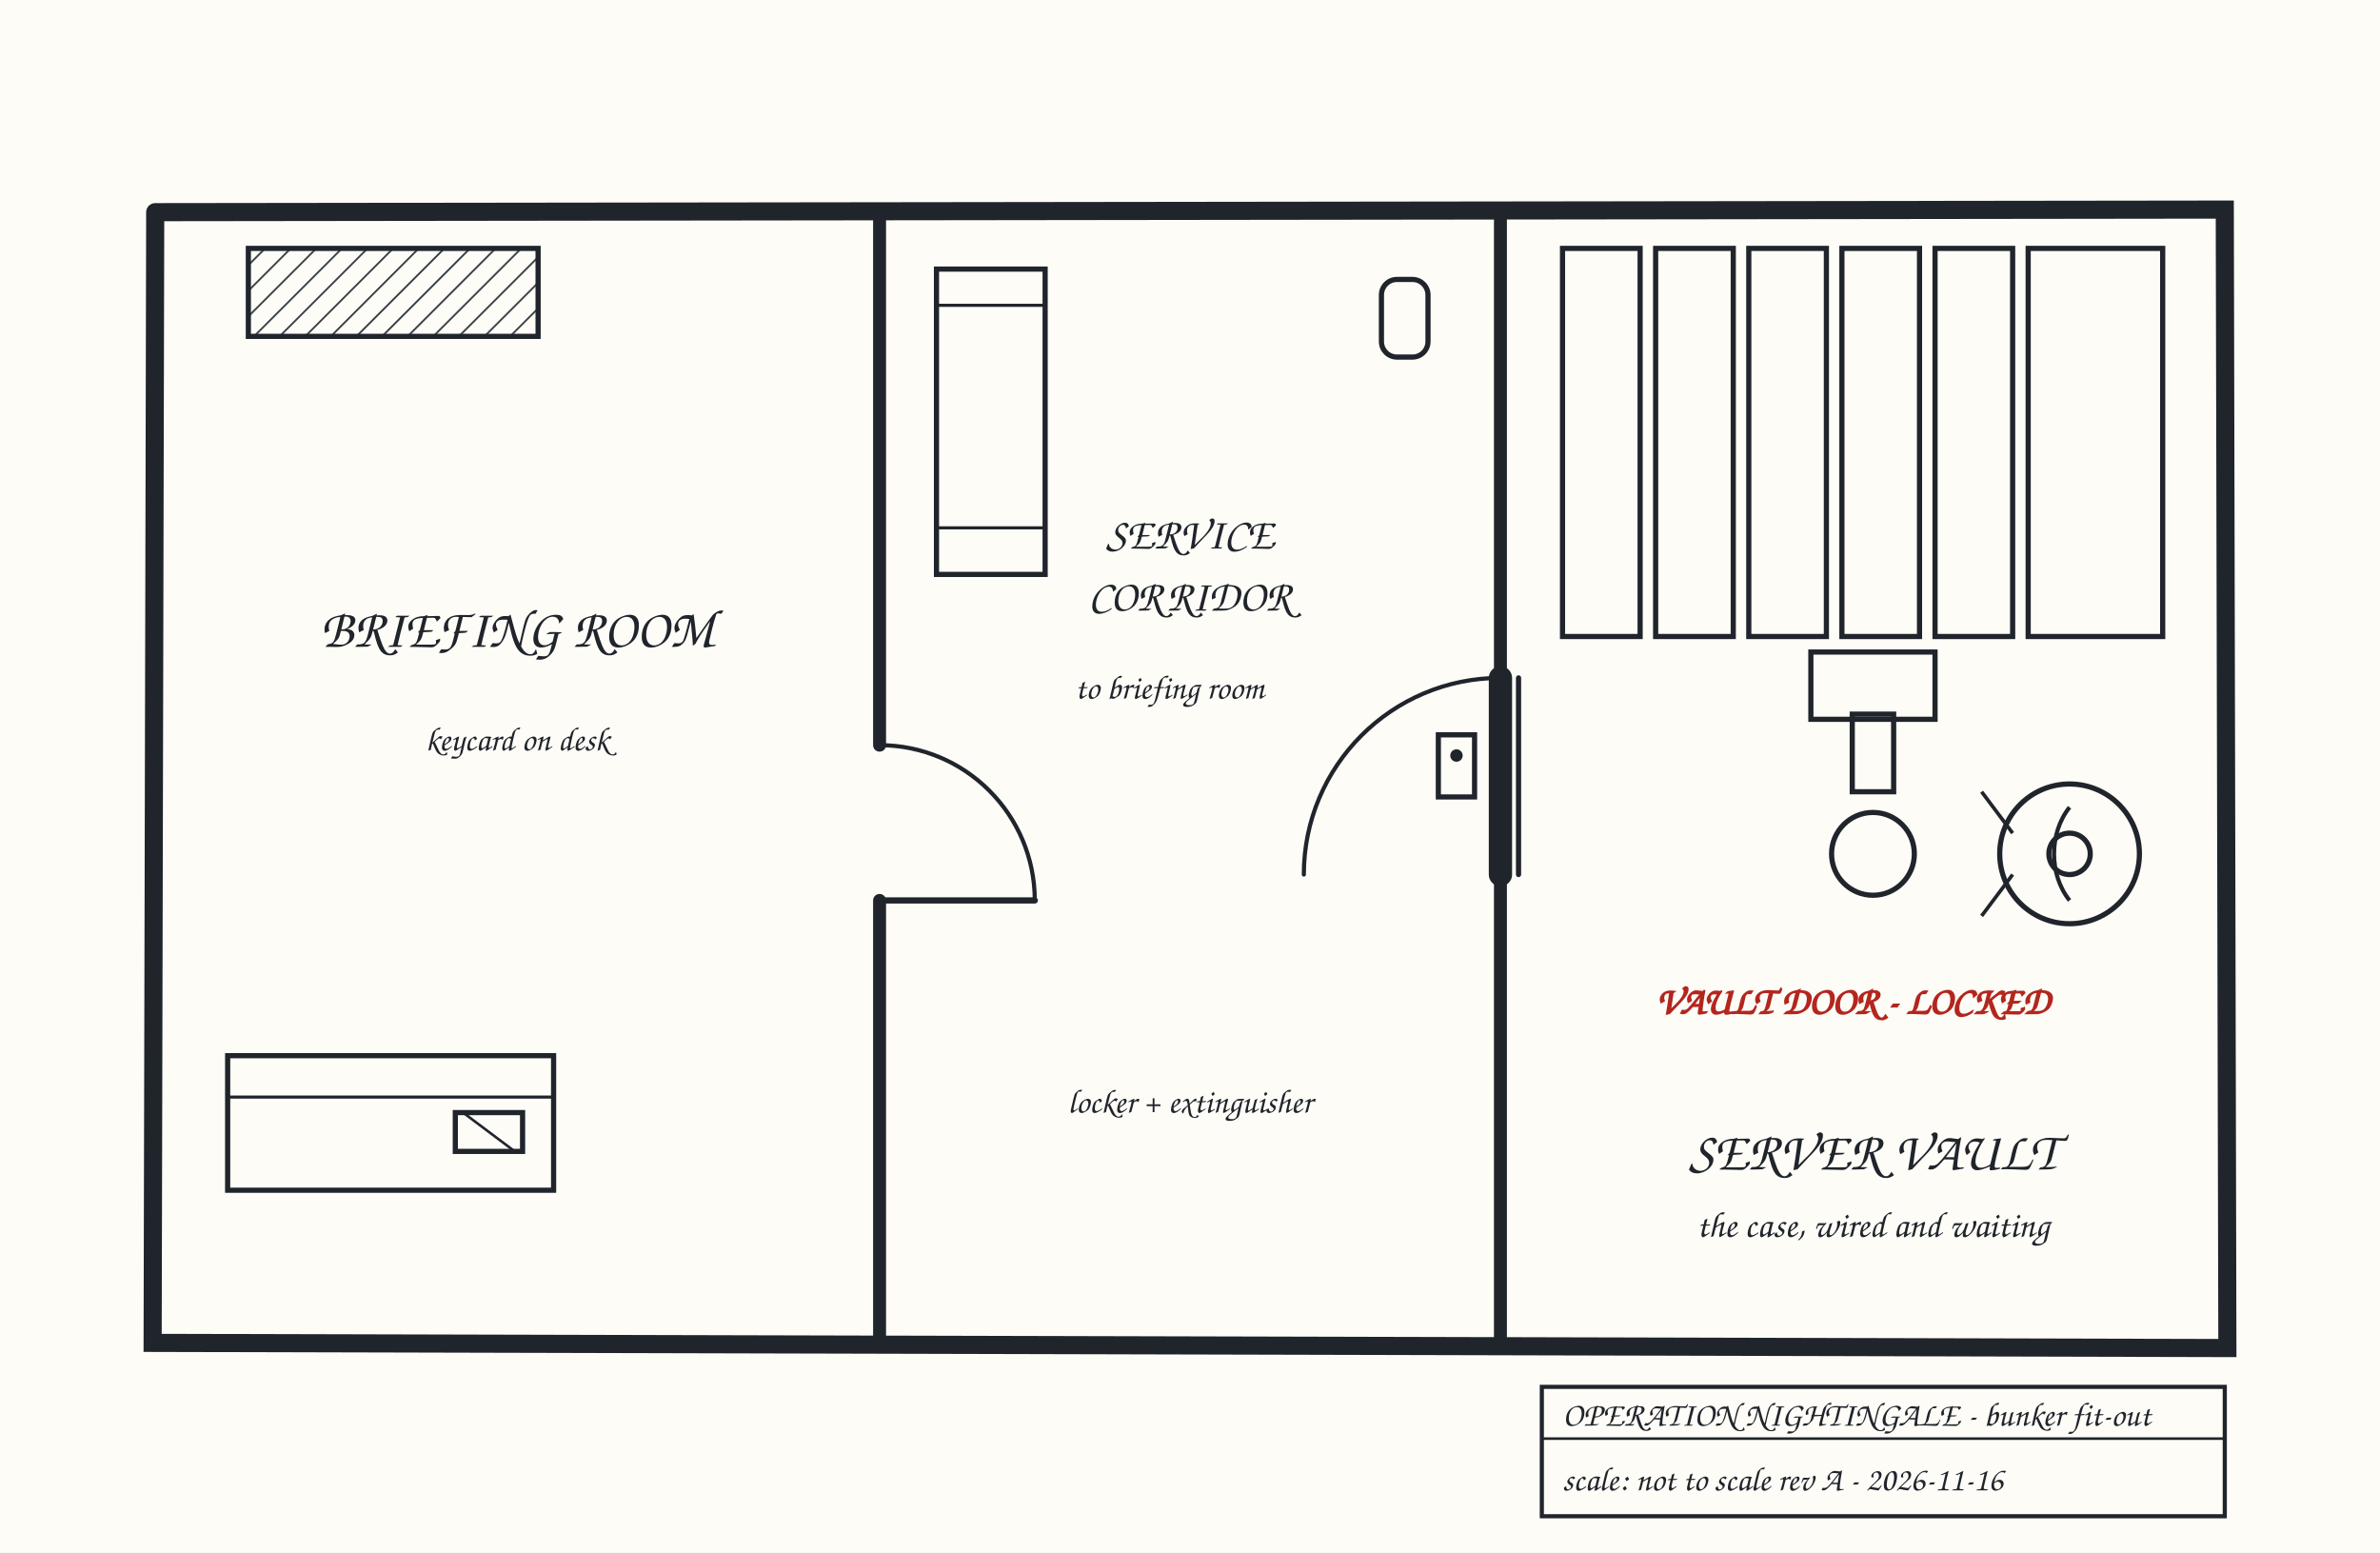
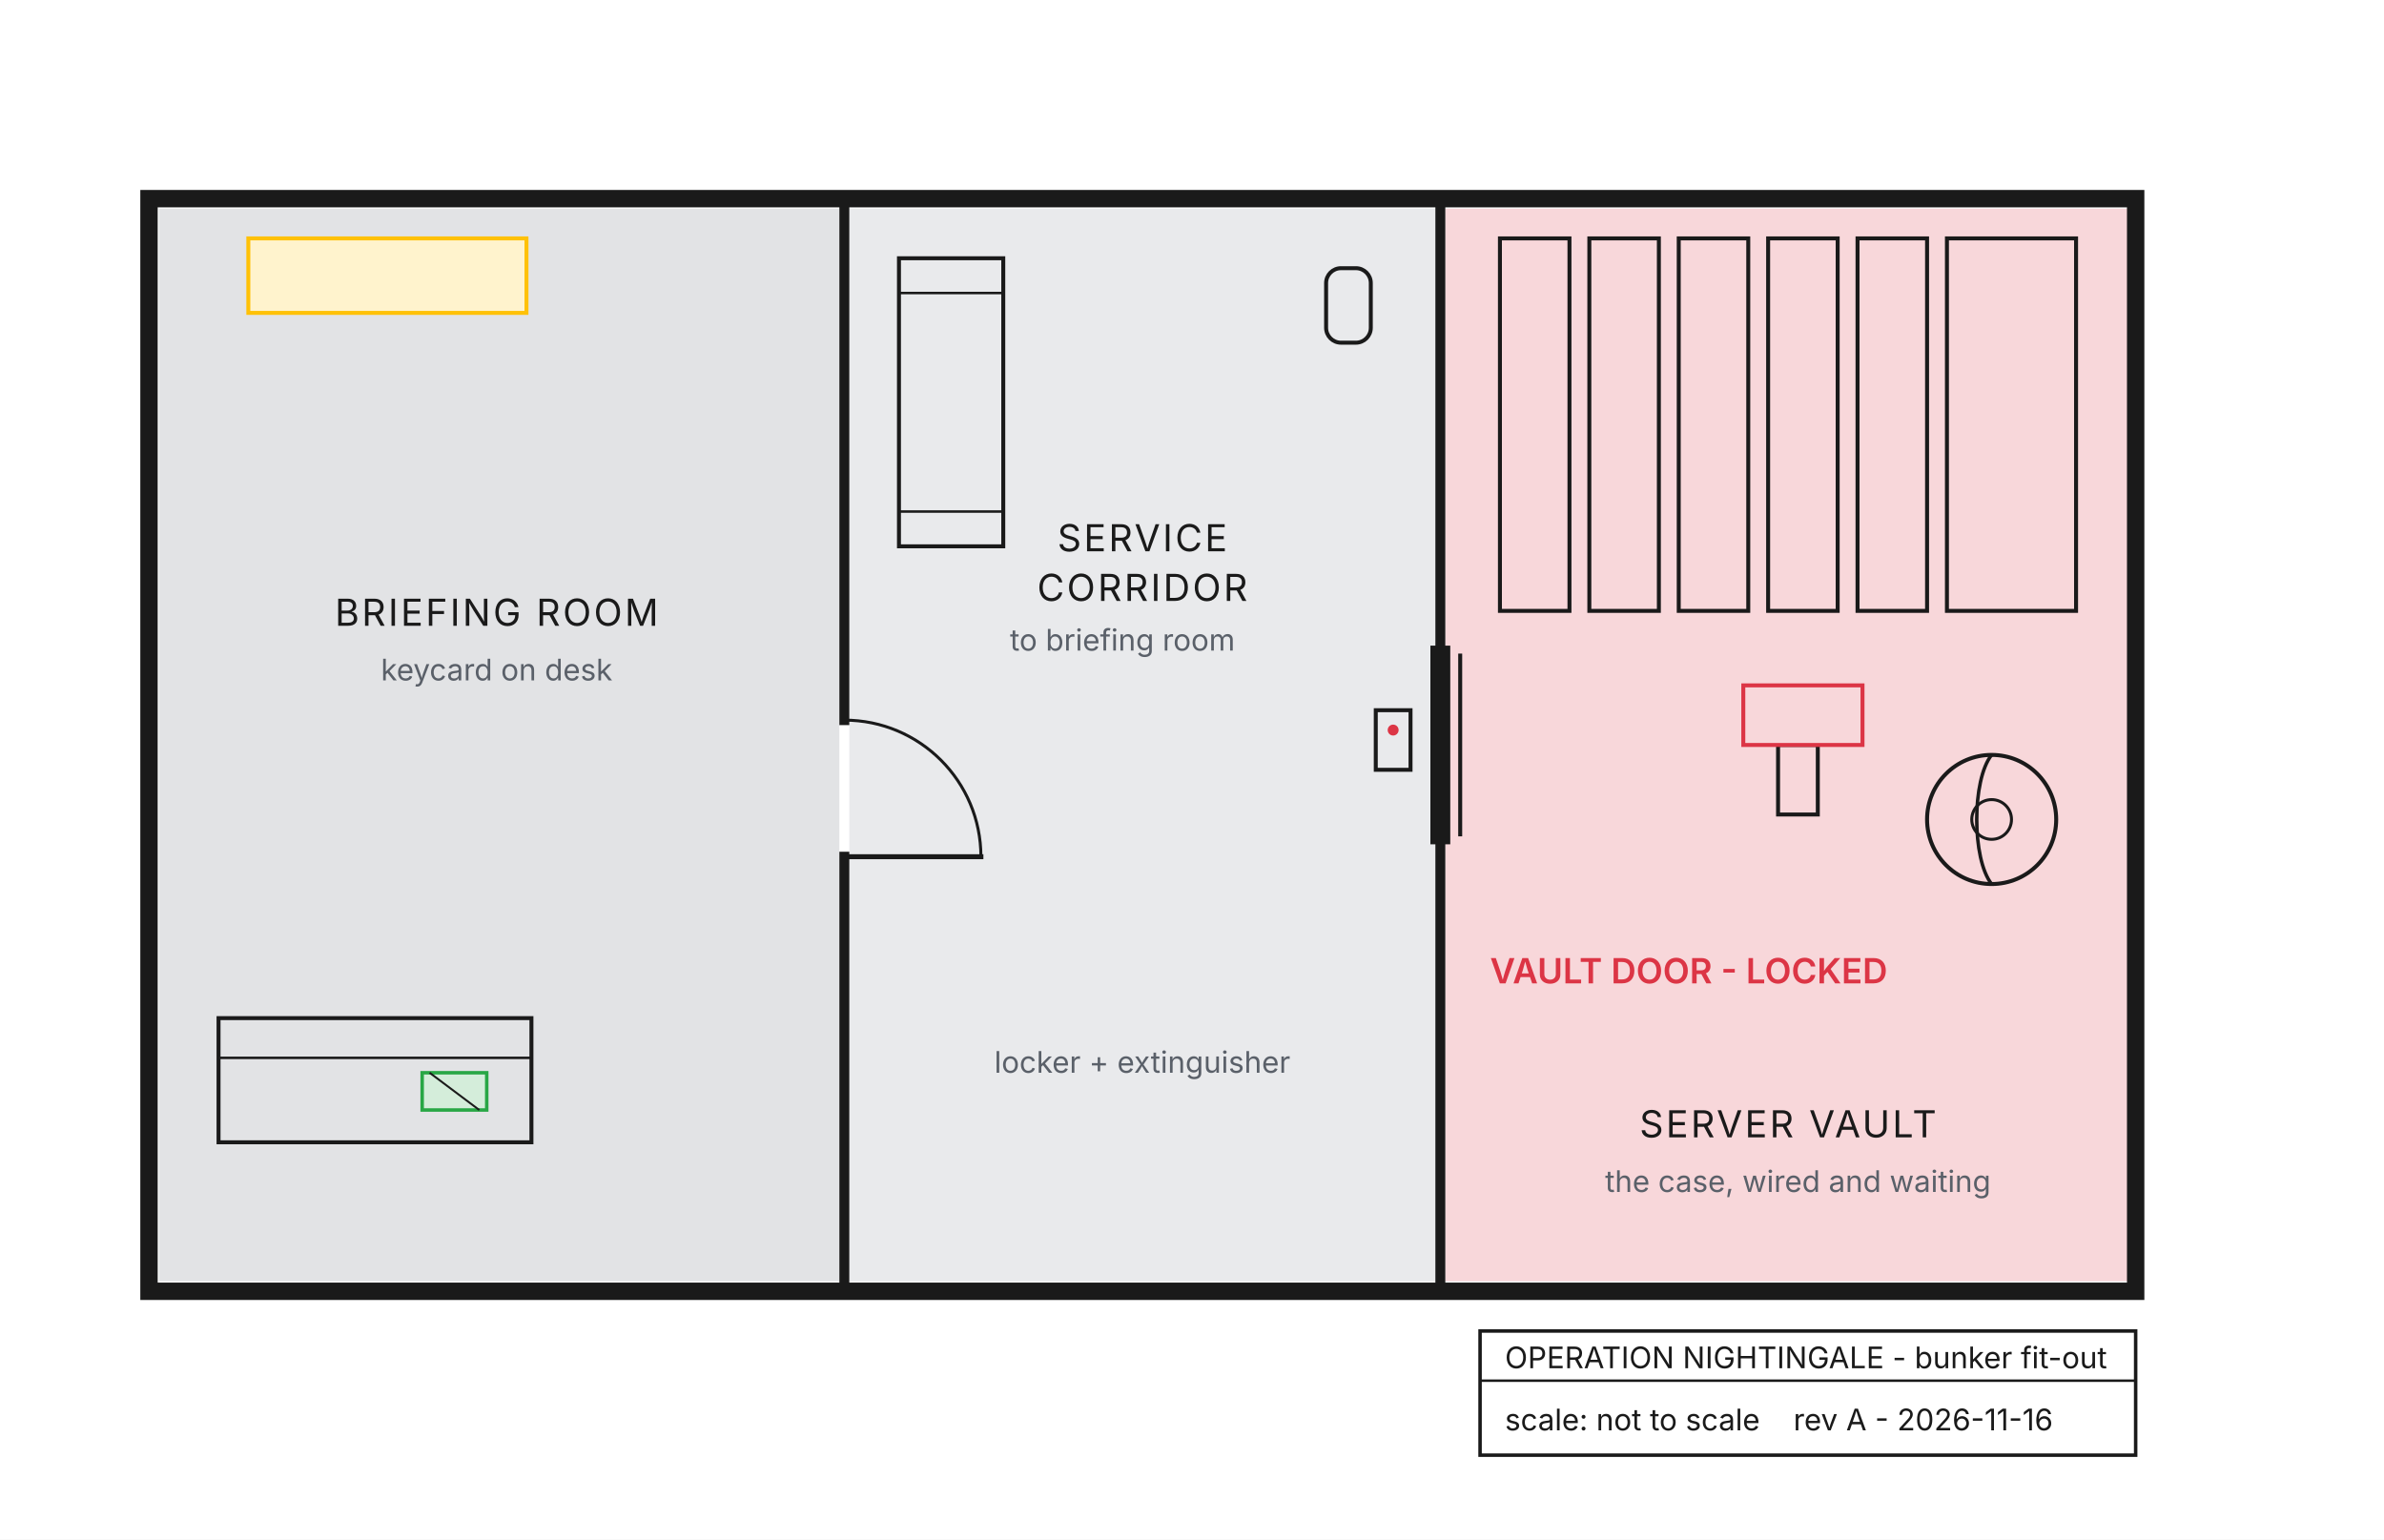
- <svg xmlns="http://www.w3.org/2000/svg" viewBox="0 0 920 600" font-family="'Comic Sans MS','Segoe Print','Bradley Hand',cursive">
+ <svg xmlns="http://www.w3.org/2000/svg" viewBox="0 0 960 620" font-family="Inter,'Helvetica Neue',Arial,sans-serif">
  <defs>
-     <pattern id="hatch" width="7" height="7" patternUnits="userSpaceOnUse" patternTransform="rotate(45)">
-       <line x1="0" y1="0" x2="0" y2="7" stroke="#3a3f47" stroke-width="1.4" />
+     <pattern id="hatch" width="6" height="6" patternUnits="userSpaceOnUse" patternTransform="rotate(45)">
+       <line x1="0" y1="0" x2="0" y2="6" stroke="#6c757d" stroke-width="1.2" />
    </pattern>
  </defs>
-   <rect width="920" height="600" fill="#fdfcf7" />
-   <g stroke="#20242b" fill="none" stroke-linecap="round">
-     <path d="M60 82 L59 519 L861 521 L860 81 L60 82" stroke-width="7" />
-     <path d="M340 82 L340 288" stroke-width="5" />
-     <path d="M340 348 L340 519" stroke-width="5" />
-     <path d="M340 288 A60 60 0 0 1 400 348" stroke-width="1.6" />
-     <line x1="340" y1="348" x2="400" y2="348" stroke-width="2.4" />
-     <path d="M580 82 L580 262" stroke-width="5" />
-     <path d="M580 338 L580 519" stroke-width="5" />
-     <path d="M580 262 L580 338" stroke-width="9" />
-     <path d="M587 262 L587 338" stroke-width="2" />
-     <path d="M580 262 A76 76 0 0 0 504 338" stroke-width="1.6" />
-     <rect x="556" y="284" width="14" height="24" stroke-width="2" />
-     <circle cx="563" cy="292" r="2.4" fill="#20242b" stroke="none" />
+   <rect width="960" height="620" fill="#ffffff" />
+   <rect x="64" y="84" width="274" height="432" fill="#e2e3e5" />
+   <rect x="342" y="84" width="236" height="432" fill="#e9eaec" />
+   <rect x="582" y="84" width="276" height="432" fill="#f8d7da" />
+   <g stroke="#1a1a1a" fill="none" stroke-linecap="square">
+     <rect x="60" y="80" width="800" height="440" stroke-width="7" />
+     <line x1="340" y1="80" x2="340" y2="290" stroke-width="4" />
+     <line x1="340" y1="345" x2="340" y2="520" stroke-width="4" />
+     <path d="M340 290 A55 55 0 0 1 395 345" stroke-width="1.2" />
+     <line x1="340" y1="345" x2="395" y2="345" stroke-width="2" />
+     <line x1="580" y1="80" x2="580" y2="264" stroke-width="4" />
+     <line x1="580" y1="336" x2="580" y2="520" stroke-width="4" />
+     <line x1="580" y1="264" x2="580" y2="336" stroke-width="8" />
+     <line x1="588" y1="264" x2="588" y2="336" stroke-width="1.6" />
+     <rect x="554" y="286" width="14" height="24" stroke-width="1.6" />
+     <circle cx="561" cy="294" r="2.2" fill="#dc3545" stroke="none" />
  </g>
-   <g stroke="#20242b" fill="none" stroke-width="2">
-     <rect x="96" y="96" width="112" height="34" fill="url(#hatch)" />
-     <rect x="88" y="408" width="126" height="52" />
-     <line x1="88" y1="424" x2="214" y2="424" stroke-width="1.2" />
-     <rect x="176" y="430" width="26" height="15" stroke-width="2" />
-     <line x1="179" y1="430" x2="199" y2="445" stroke-width="1" />
+   <g stroke="#1a1a1a" fill="none" stroke-width="1.6">
+     <rect x="100" y="96" width="112" height="30" fill="#fff3cd" stroke="#ffc107" />
+     <rect x="88" y="410" width="126" height="50" />
+     <line x1="88" y1="426" x2="214" y2="426" stroke-width="1" />
+     <rect x="170" y="432" width="26" height="15" fill="#d4edda" stroke="#28a745" stroke-width="1.4" />
+     <line x1="173" y1="432" x2="193" y2="447" stroke-width="0.8" />
  </g>
-   <g stroke="#20242b" fill="none" stroke-width="2">
-     <rect x="362" y="104" width="42" height="118" />
-     <line x1="362" y1="118" x2="404" y2="118" stroke-width="1.2" />
-     <line x1="362" y1="204" x2="404" y2="204" stroke-width="1.2" />
+   <g stroke="#1a1a1a" fill="none" stroke-width="1.6">
+     <rect x="362" y="104" width="42" height="116" />
+     <line x1="362" y1="118" x2="404" y2="118" stroke-width="1" />
+     <line x1="362" y1="206" x2="404" y2="206" stroke-width="1" />
    <rect x="534" y="108" width="18" height="30" rx="6" />
  </g>
-   <g stroke="#20242b" fill="none" stroke-width="2">
-     <rect x="604" y="96" width="30" height="150" />
-     <rect x="640" y="96" width="30" height="150" />
-     <rect x="676" y="96" width="30" height="150" />
-     <rect x="712" y="96" width="30" height="150" />
-     <rect x="748" y="96" width="30" height="150" />
+   <g stroke="#1a1a1a" fill="none" stroke-width="1.6">
+     <rect x="604" y="96" width="28" height="150" />
+     <rect x="640" y="96" width="28" height="150" />
+     <rect x="676" y="96" width="28" height="150" />
+     <rect x="712" y="96" width="28" height="150" />
+     <rect x="748" y="96" width="28" height="150" />
    <rect x="784" y="96" width="52" height="150" />
-     <circle cx="724" cy="330" r="16" />
-     <rect x="716" y="276" width="16" height="30" />
-     <rect x="700" y="252" width="48" height="26" />
-     <circle cx="800" cy="330" r="27" />
-     <path d="M800 312 C 792 322 792 338 800 348" stroke-width="1.6" />
-     <circle cx="800" cy="330" r="8" />
-     <path d="M778 322 L766 306 M778 338 L766 354" stroke-width="1.4" />
+     <rect x="716" y="300" width="16" height="28" />
+     <rect x="702" y="276" width="48" height="24" fill="#f8d7da" stroke="#dc3545" />
+     <circle cx="802" cy="330" r="26" />
+     <circle cx="802" cy="330" r="8" stroke-width="1.2" />
+     <path d="M802 304 C 794 314 794 346 802 356" stroke-width="1.4" />
  </g>
-   <g fill="#20242b" font-size="21" text-anchor="middle">
-     <text x="200" y="250">BRIEFING ROOM</text>
-     <text x="460" y="212" font-size="17">SERVICE</text>
-     <text x="460" y="236" font-size="17">CORRIDOR</text>
-     <text x="724" y="452">SERVER VAULT</text>
-     <text x="200" y="290" font-size="13">keycard on desk</text>
-     <text x="460" y="430" font-size="13">locker + extinguisher</text>
+   <g fill="#1a1a1a" text-anchor="middle" font-size="15" letter-spacing="1">
+     <text x="200" y="252">BRIEFING ROOM</text>
+     <text x="460" y="222">SERVICE</text>
+     <text x="460" y="242">CORRIDOR</text>
+     <text x="720" y="458">SERVER VAULT</text>
  </g>
-   <text x="452" y="270" font-size="13" fill="#20242b" text-anchor="middle">to briefing room</text>
-   <text x="640" y="392" font-size="15" fill="#b3261e" font-weight="bold">VAULT DOOR - LOCKED</text>
-   <text x="724" y="478" font-size="14" fill="#20242b" text-anchor="middle">the case, wired and waiting</text>
-   <g stroke="#20242b" fill="none" stroke-width="1.6">
+   <g fill="#5a6069" font-size="12" text-anchor="middle">
+     <text x="200" y="274">keycard on desk</text>
+     <text x="460" y="432">locker + extinguisher</text>
+     <text x="724" y="480">the case, wired and waiting</text>
+     <text x="452" y="262">to briefing room</text>
+   </g>
+   <text x="600" y="396" font-size="14" fill="#dc3545" font-weight="600">VAULT DOOR - LOCKED</text>
+   <g stroke="#1a1a1a" fill="none" stroke-width="1.4">
    <rect x="596" y="536" width="264" height="50" />
    <line x1="596" y1="556" x2="860" y2="556" stroke-width="1" />
  </g>
-   <g fill="#20242b" font-size="13">
-     <text x="604" y="551">OPERATION NIGHTINGALE - bunker fit-out</text>
-     <text x="604" y="576">scale: not to scale    rev A - 2026-11-16</text>
+   <g fill="#1a1a1a" font-size="12">
+     <text x="606" y="551">OPERATION NIGHTINGALE - bunker fit-out</text>
+     <text x="606" y="576">scale: not to scale    rev A - 2026-11-16</text>
  </g>
</svg>
